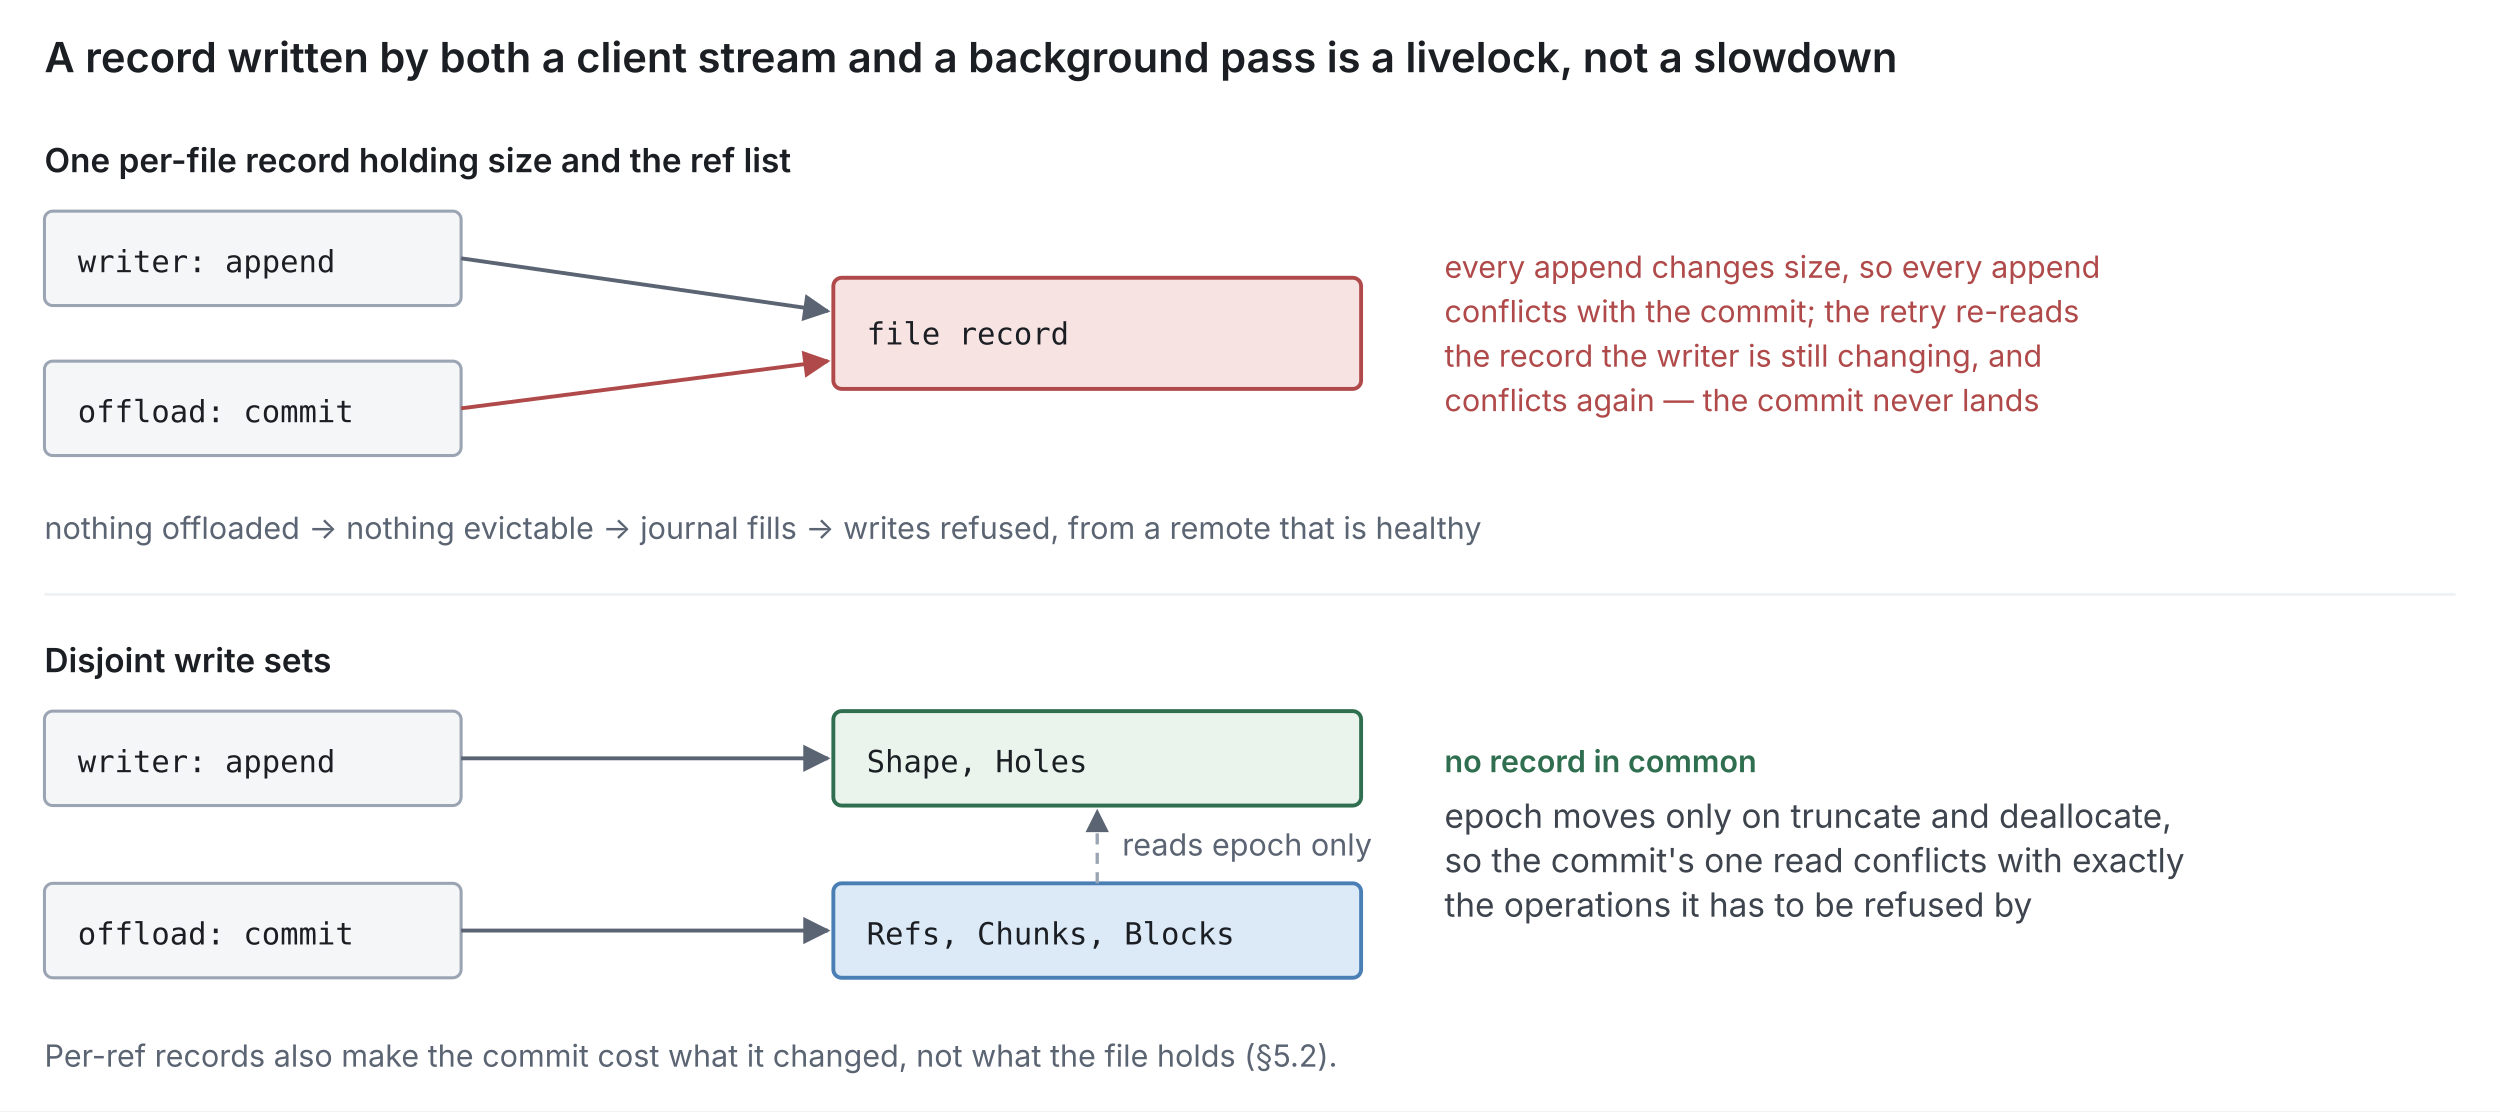
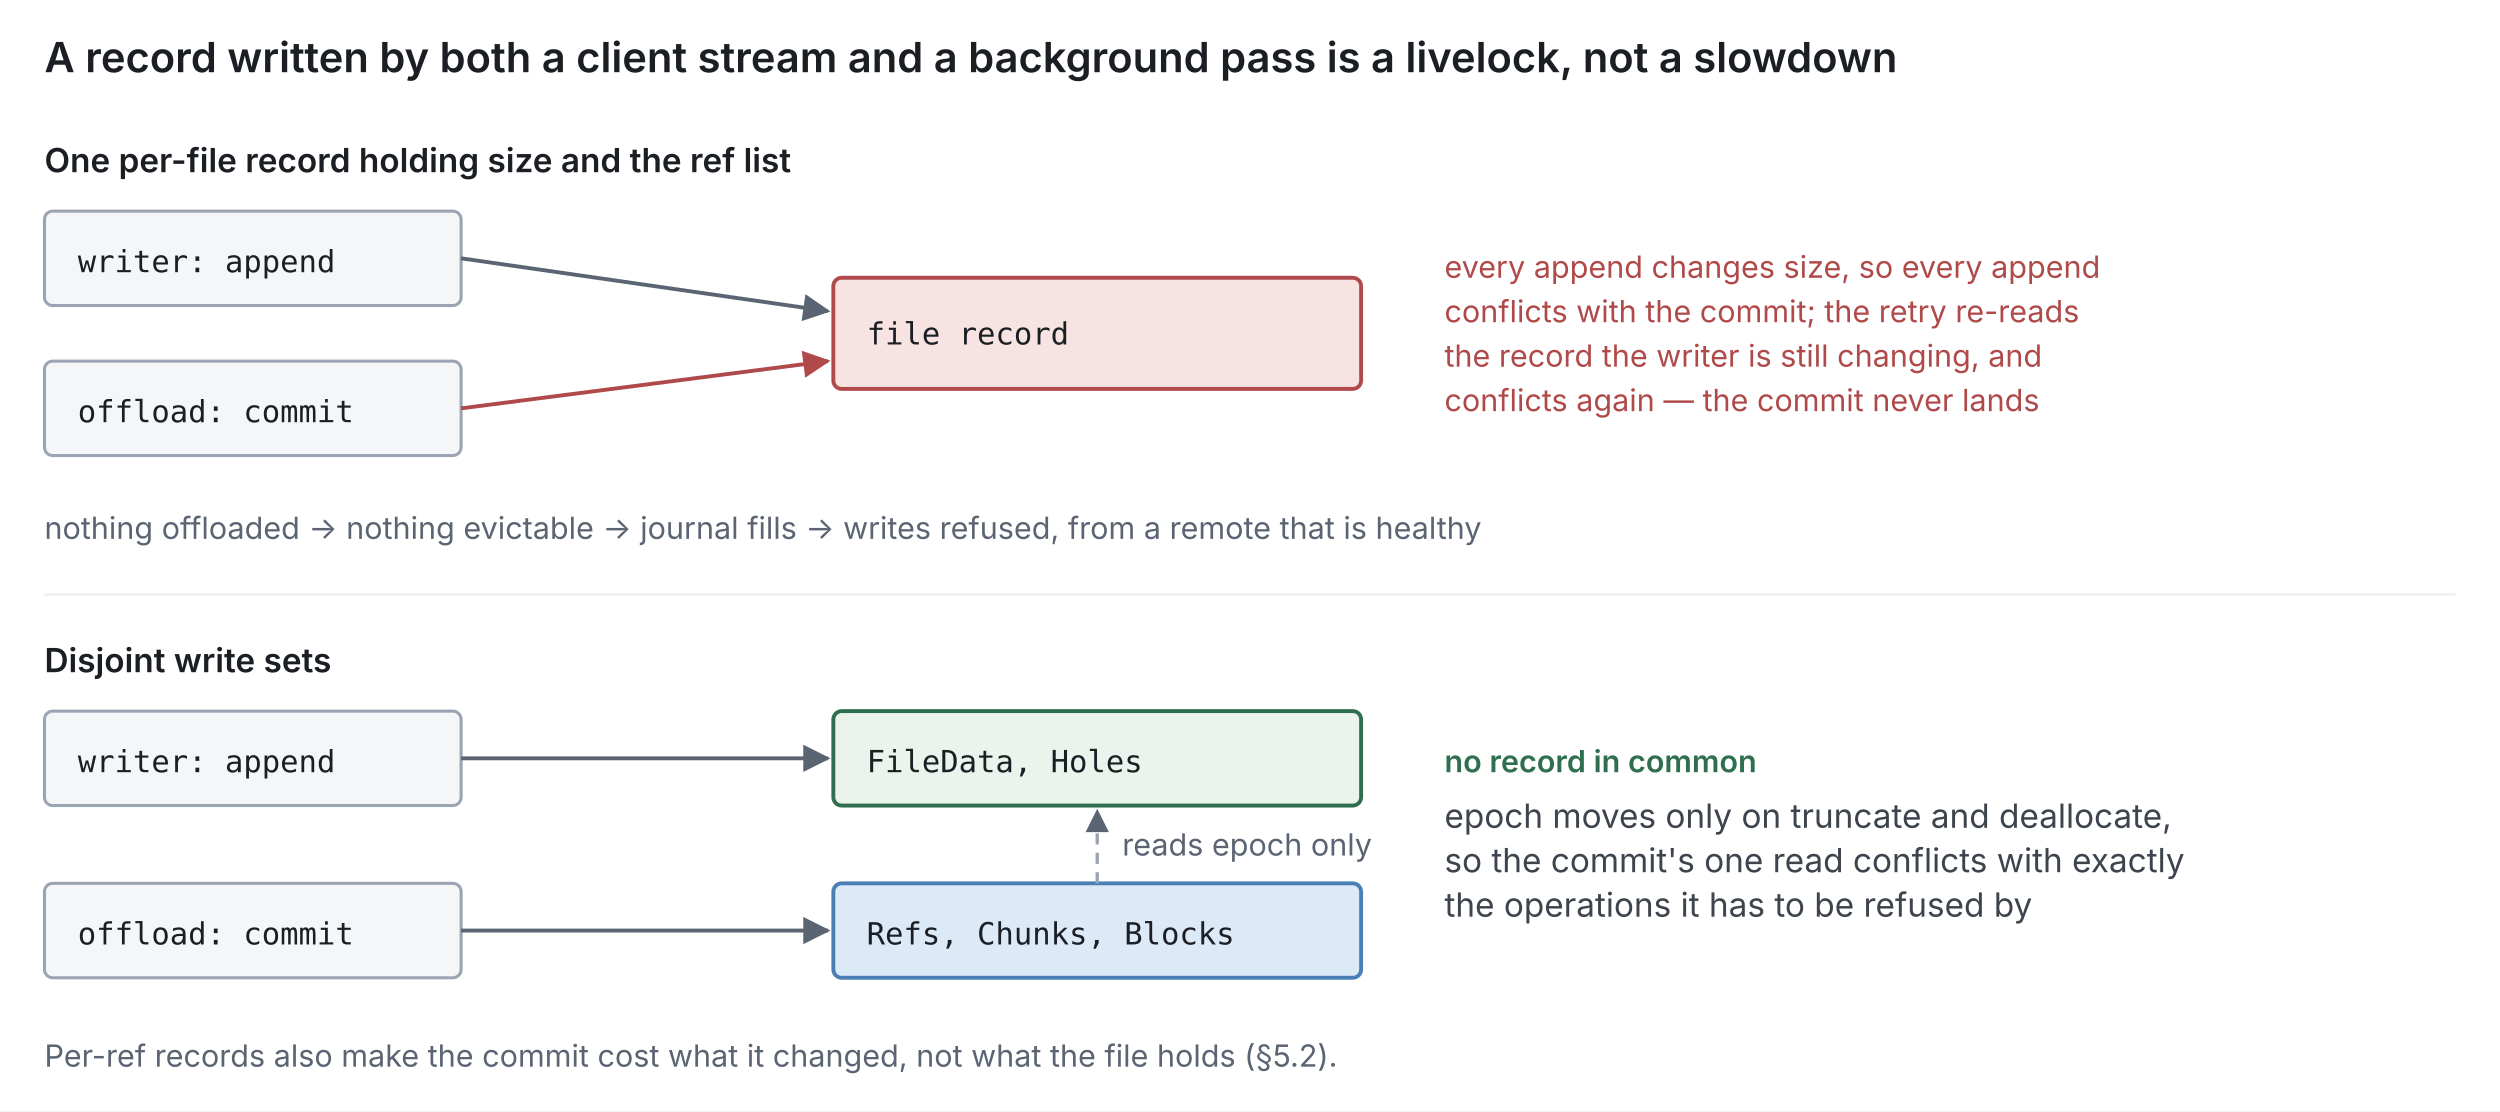
<svg xmlns="http://www.w3.org/2000/svg" viewBox="0 0 900 400" width="900" height="400" font-family="system-ui,-apple-system,Segoe UI,sans-serif">
  <defs>
    <style>
      .t  { font-size: 15px; font-weight: 600; fill: #1b1f24 }
      .rl { font-size: 12px; font-weight: 600; fill: #1b1f24 }
      .l  { font-size: 12px; fill: #3d444d }
      .s  { font-size: 11px; fill: #5b6472 }
      .m  { font-family: ui-monospace,SFMono-Regular,Menlo,monospace; font-size: 11px; fill: #1b1f24 }
      .why { font-size: 11px; fill: #b04a4a }
      .ok  { font-size: 11px; font-weight: 600; fill: #2f6f4f }
      .bx { fill: #dce9f7; stroke: #4a7fb5; stroke-width: 1.4 }
      .bg { fill: #eaf4ec; stroke: #2f6f4f; stroke-width: 1.4 }
      .br { fill: #f8e3e3; stroke: #b04a4a; stroke-width: 1.4 }
      .bn { fill: #f4f6f8; stroke: #9aa4b2; stroke-width: 1.1 }
    </style>
    <marker id="a4w" viewBox="0 0 10 10" refX="9" refY="5" markerWidth="7" markerHeight="7" orient="auto">
      <path d="M0,0 L10,5 L0,10 z" fill="#5b6472" />
    </marker>
    <marker id="a4x" viewBox="0 0 10 10" refX="9" refY="5" markerWidth="7" markerHeight="7" orient="auto">
      <path d="M0,0 L10,5 L0,10 z" fill="#b04a4a" />
    </marker>
  </defs>
  <rect width="900" height="400" fill="#ffffff" />
  <text x="16" y="26" class="t">A record written by both a client stream and a background pass is a livelock, not a slowdown</text>
  <text x="16" y="62" class="rl">One per-file record holding size and the ref list</text>
  <rect x="16" y="76" width="150" height="34" rx="3" class="bn" />
  <text x="28" y="98" class="m">writer: append</text>
  <rect x="16" y="130" width="150" height="34" rx="3" class="bn" />
  <text x="28" y="152" class="m">offload: commit</text>
  <rect x="300" y="100" width="190" height="40" rx="3" class="br" />
  <text x="312" y="124" class="m">file record</text>
  <line x1="166" y1="93" x2="298" y2="112" stroke="#5b6472" stroke-width="1.4" marker-end="url(#a4w)" />
  <line x1="166" y1="147" x2="298" y2="130" stroke="#b04a4a" stroke-width="1.4" marker-end="url(#a4x)" />
  <text x="520" y="100" class="why">every append changes size, so every append</text>
  <text x="520" y="116" class="why">conflicts with the commit; the retry re-reads</text>
  <text x="520" y="132" class="why">the record the writer is still changing, and</text>
  <text x="520" y="148" class="why">conflicts again — the commit never lands</text>
  <text x="16" y="194" class="s">nothing offloaded → nothing evictable → journal fills → writes refused, from a remote that is healthy</text>
  <line x1="16" y1="214" x2="884" y2="214" stroke="#eef1f4" />
  <text x="16" y="242" class="rl">Disjoint write sets</text>
  <rect x="16" y="256" width="150" height="34" rx="3" class="bn" />
  <text x="28" y="278" class="m">writer: append</text>
  <rect x="16" y="318" width="150" height="34" rx="3" class="bn" />
  <text x="28" y="340" class="m">offload: commit</text>
  <rect x="300" y="256" width="190" height="34" rx="3" class="bg" />
-   <text x="312" y="278" class="m">Shape, Holes</text>
+   <text x="312" y="278" class="m">FileData, Holes</text>
  <rect x="300" y="318" width="190" height="34" rx="3" class="bx" />
  <text x="312" y="340" class="m">Refs, Chunks, Blocks</text>
  <line x1="166" y1="273" x2="298" y2="273" stroke="#5b6472" stroke-width="1.4" marker-end="url(#a4w)" />
  <line x1="166" y1="335" x2="298" y2="335" stroke="#5b6472" stroke-width="1.4" marker-end="url(#a4w)" />
  <line x1="395" y1="318" x2="395" y2="292" stroke="#9aa4b2" stroke-width="1.2" stroke-dasharray="4 3" marker-end="url(#a4w)" />
  <text x="404" y="308" class="s">reads epoch only</text>
  <text x="520" y="278" class="ok">no record in common</text>
  <text x="520" y="298" class="l">epoch moves only on truncate and deallocate,</text>
  <text x="520" y="314" class="l">so the commit's one read conflicts with exactly</text>
  <text x="520" y="330" class="l">the operations it has to be refused by</text>
  <text x="16" y="384" class="s">Per-ref records also make the commit cost what it changed, not what the file holds (§5.2).</text>
</svg>
